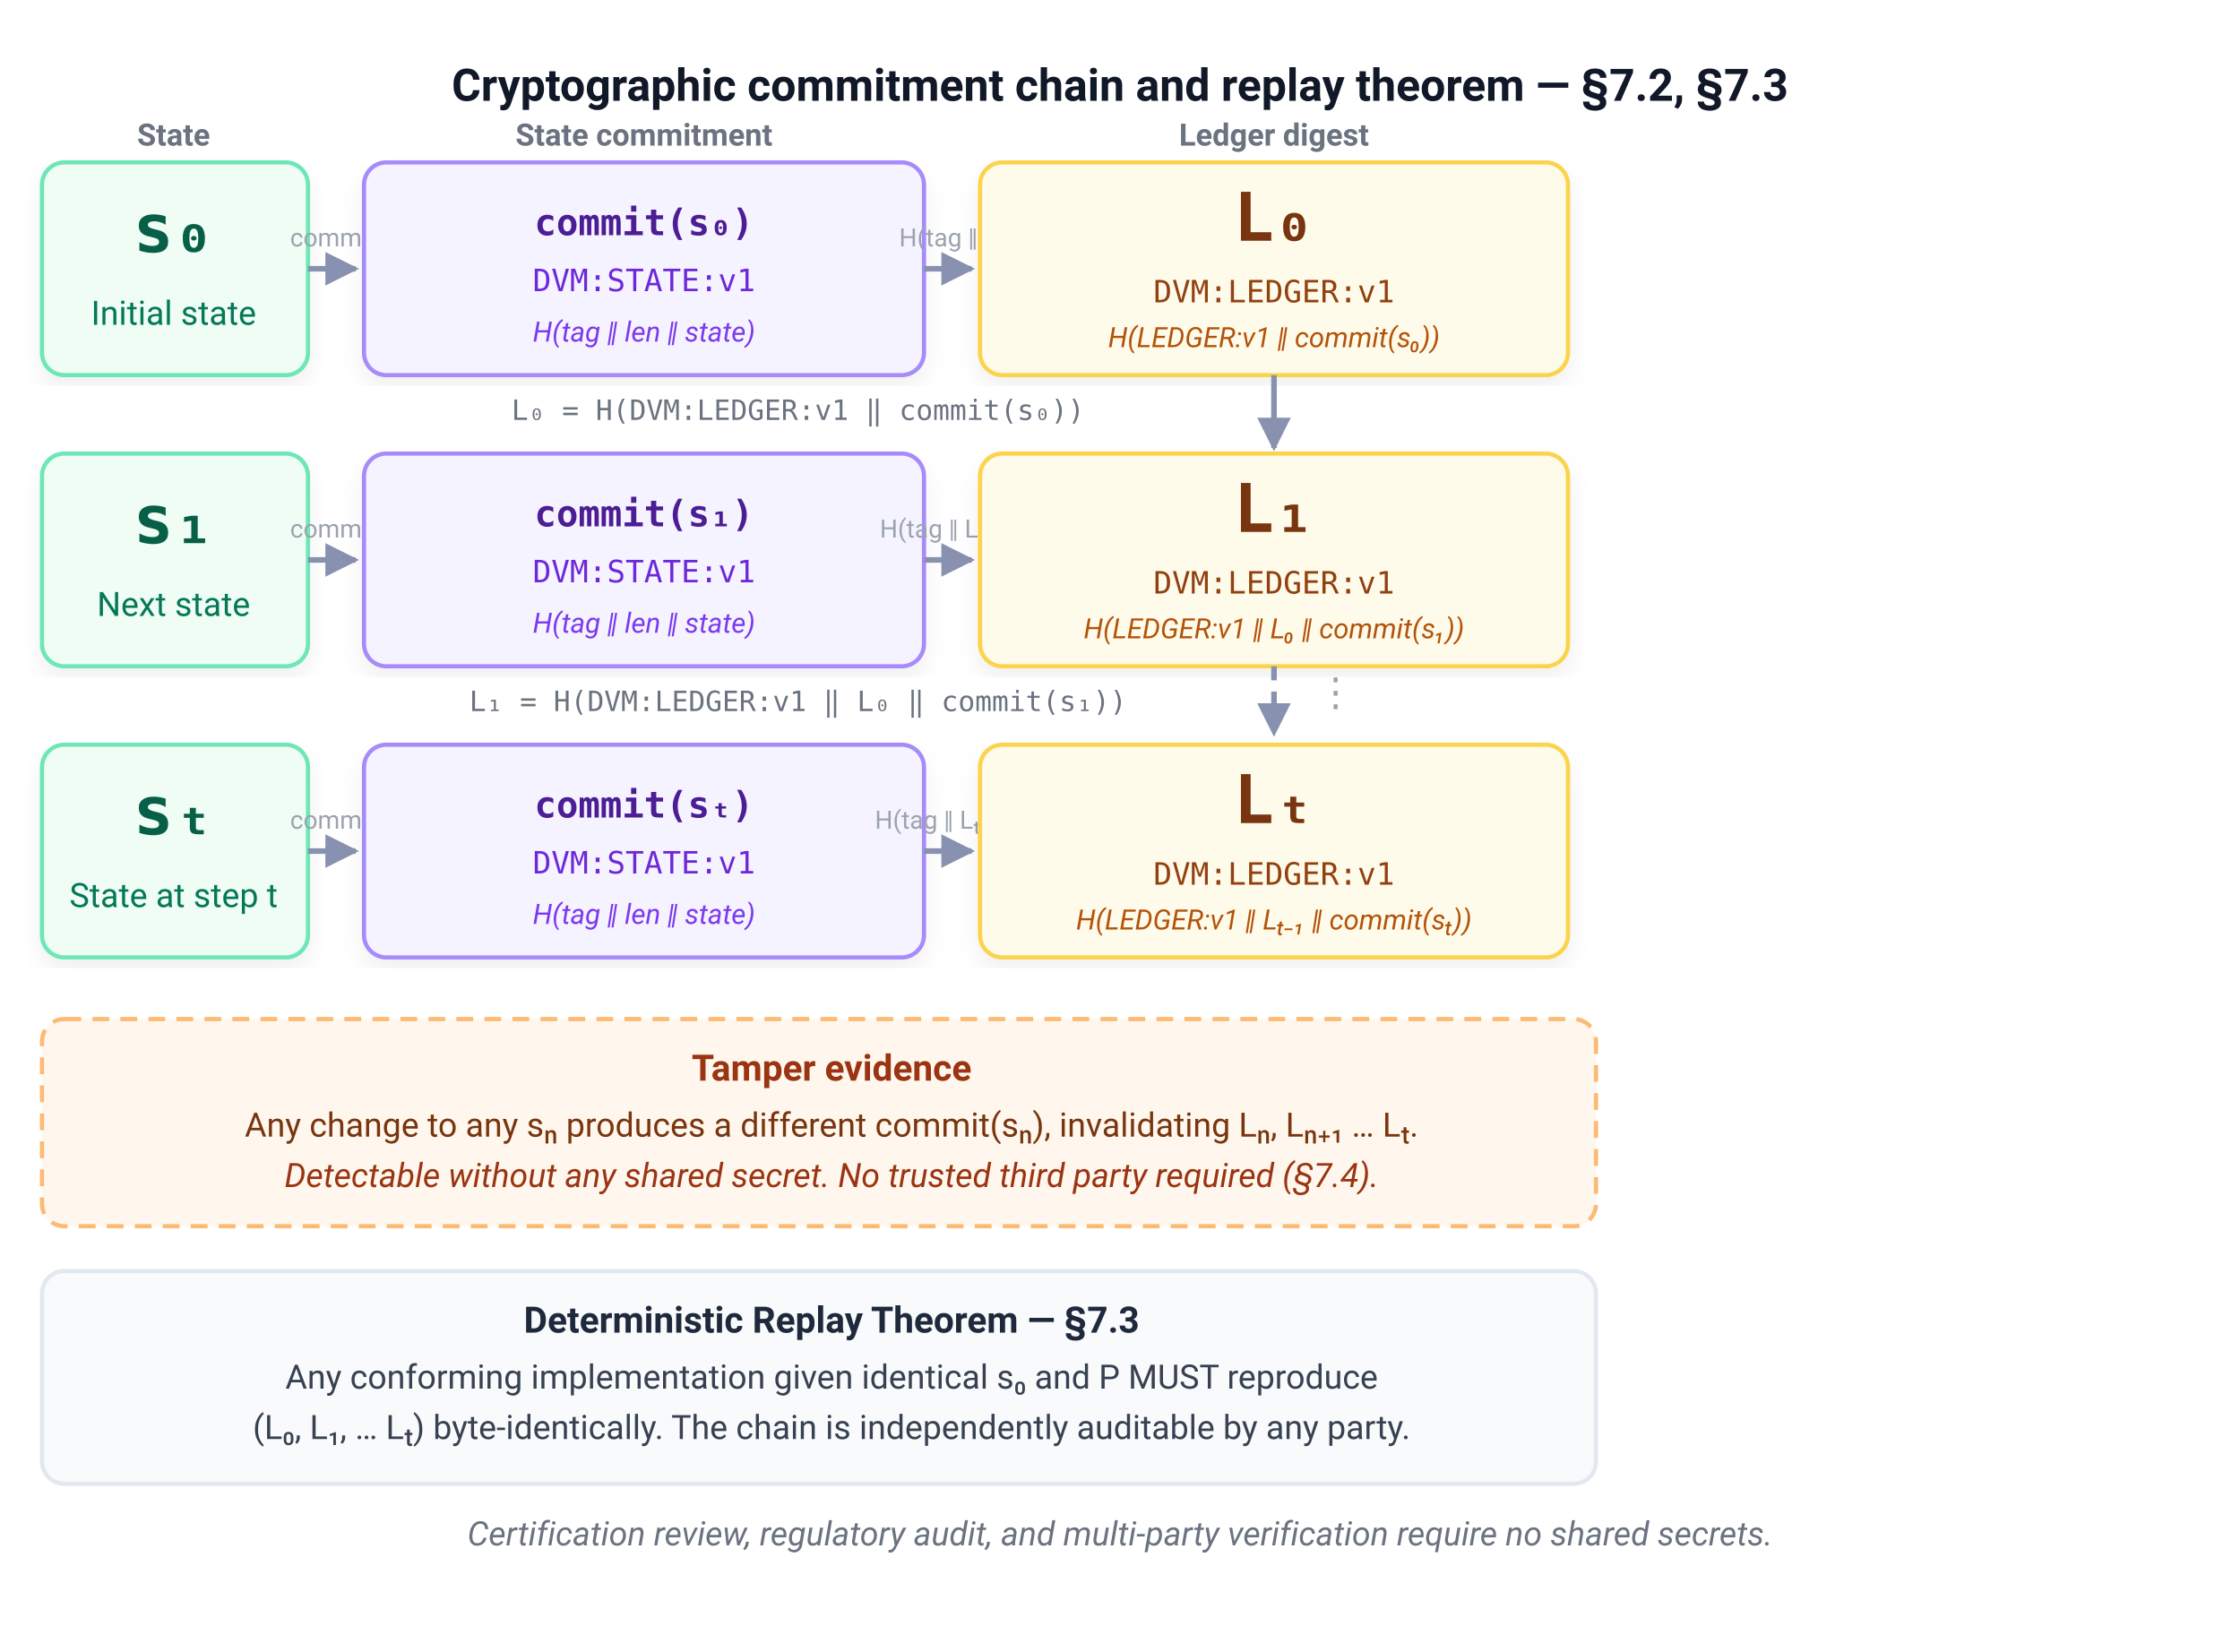
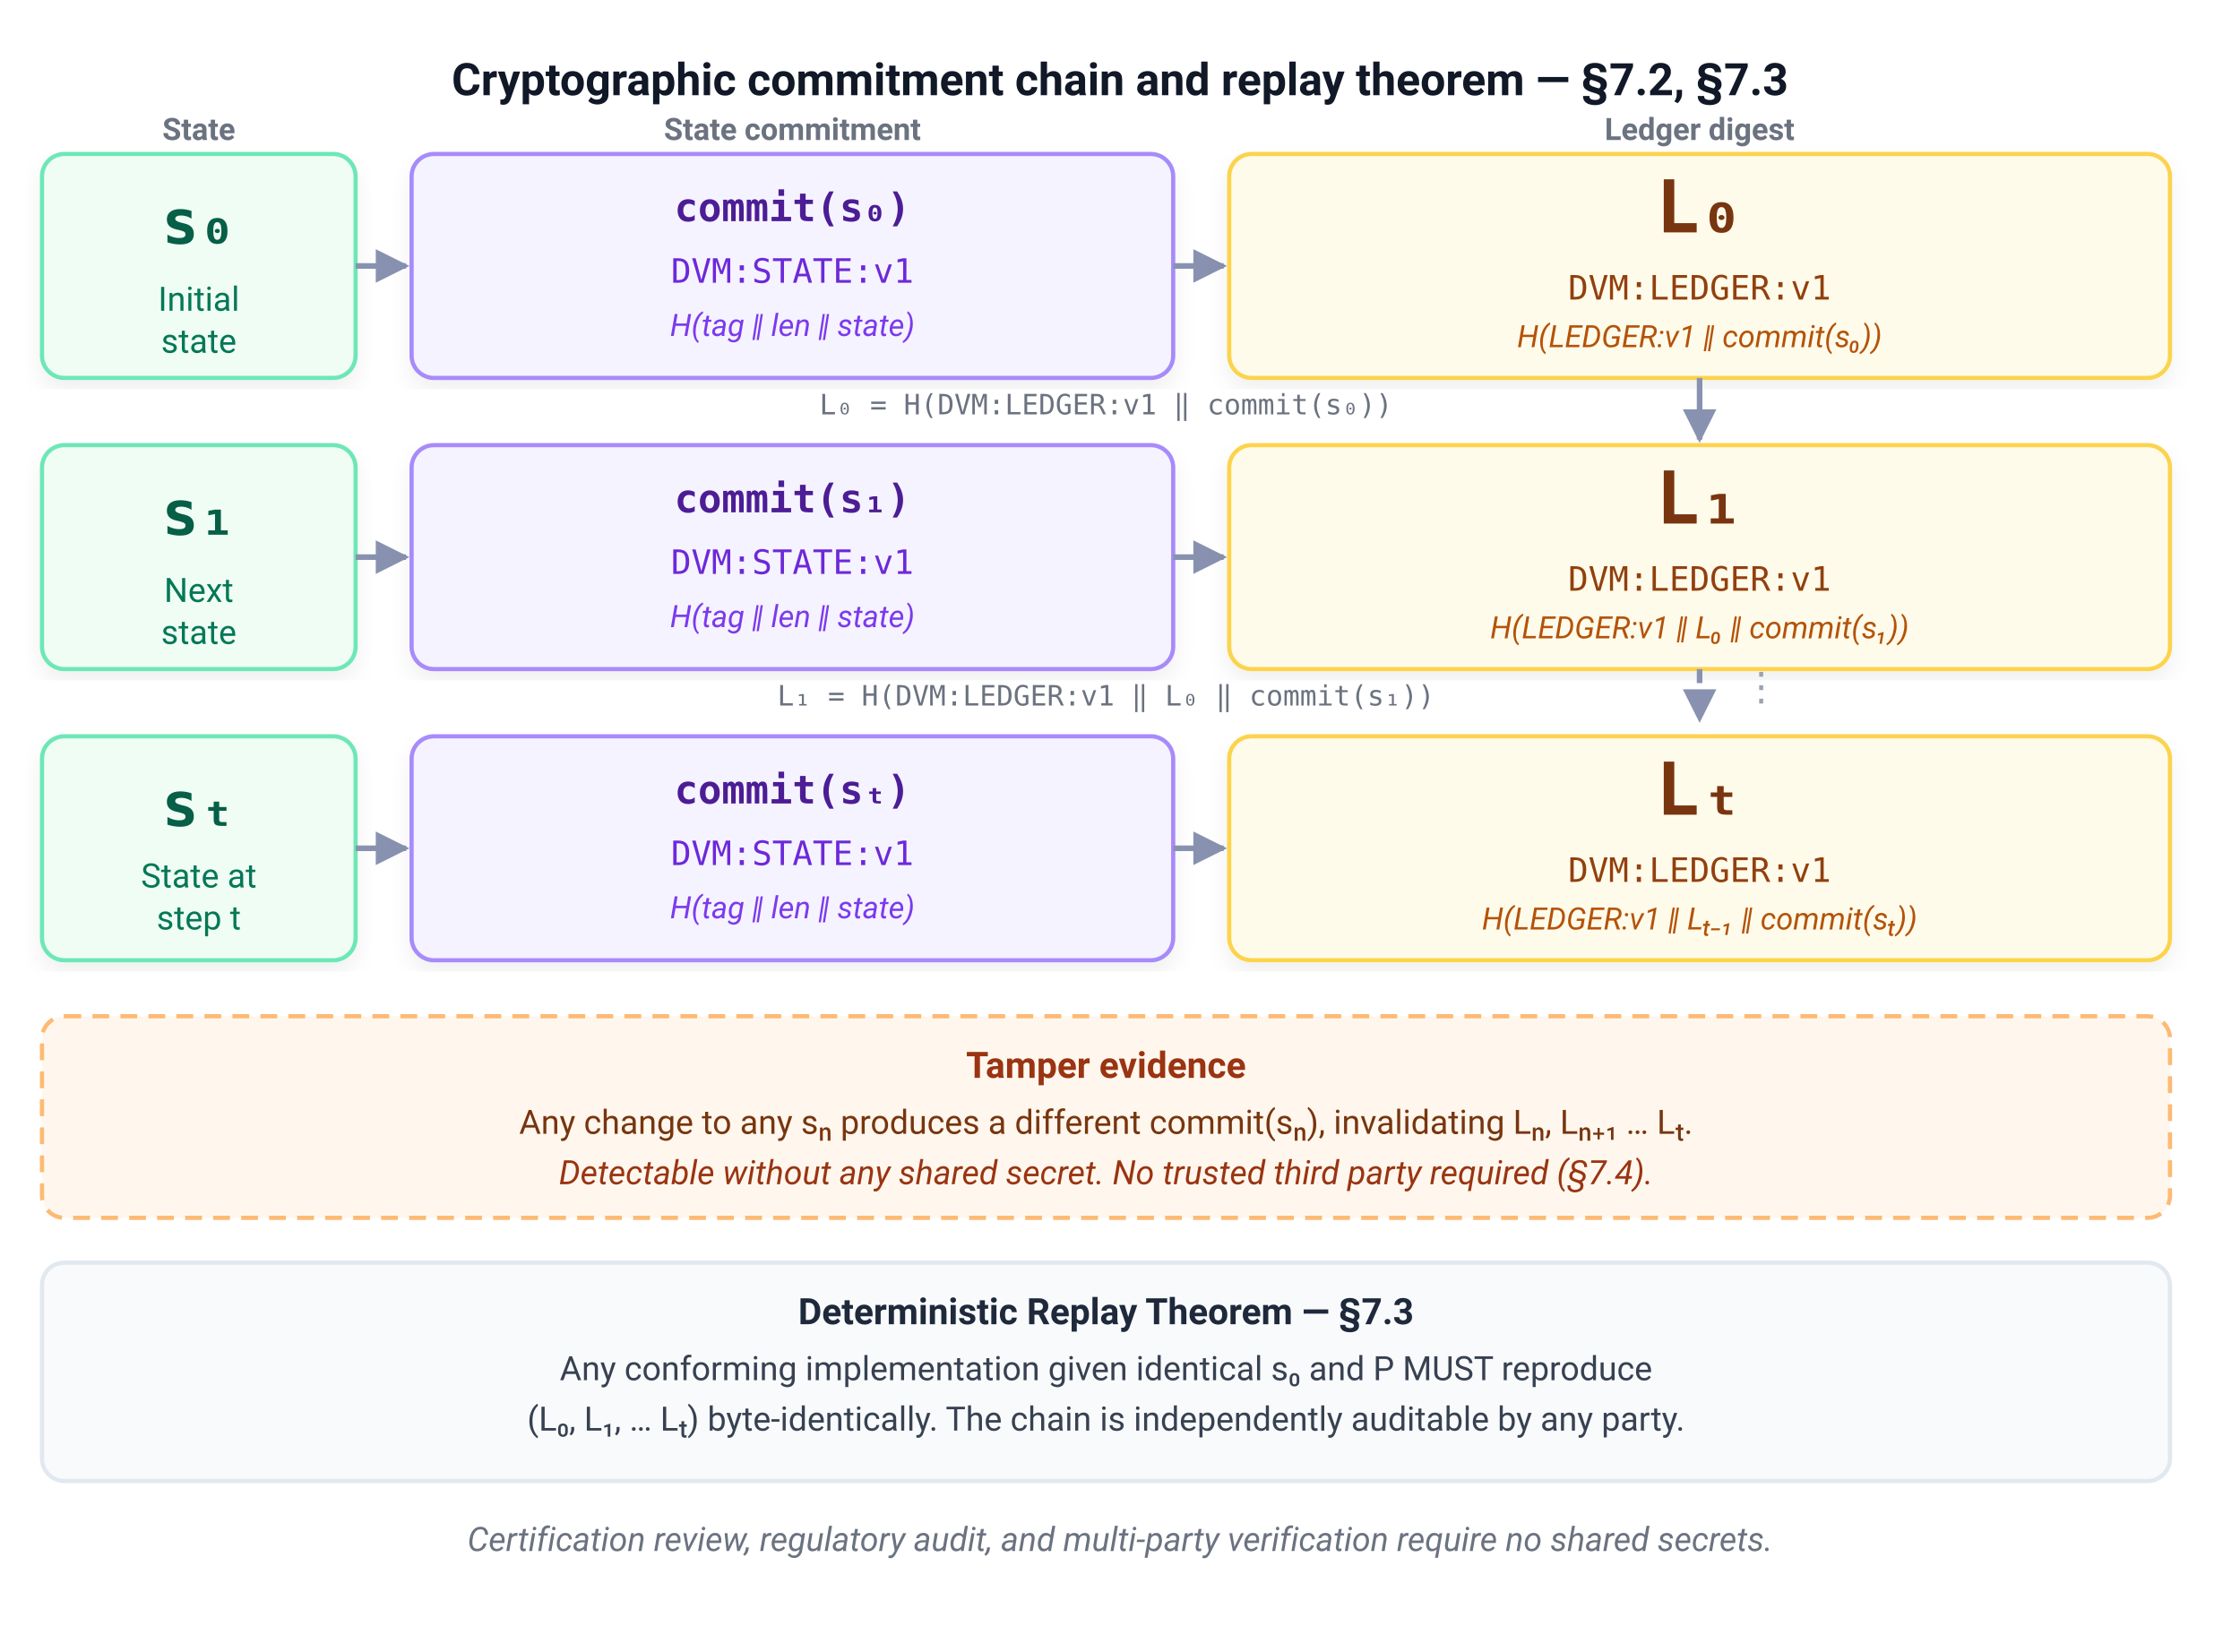
<svg xmlns="http://www.w3.org/2000/svg" viewBox="0 0 800 590" width="100%" style="background-color: #ffffff; font-family: system-ui, -apple-system, 'Segoe UI', Roboto, Helvetica, Arial, sans-serif;">
  <defs>
    <marker id="arrow" viewBox="0 0 10 10" refX="9" refY="5" markerWidth="6" markerHeight="6" orient="auto">
      <path d="M 0 0 L 10 5 L 0 10 z" fill="#8892B0" />
    </marker>
    <filter id="shadow" x="-5%" y="-5%" width="110%" height="110%">
      <feDropShadow dx="0" dy="4" stdDeviation="4" flood-color="#000000" flood-opacity="0.06" />
    </filter>
  </defs>
-   <text x="400" y="36" font-size="16" font-weight="600" text-anchor="middle" fill="#111827">Cryptographic commitment chain and replay theorem — §7.2, §7.3</text>
-   <text x="62" y="52" font-size="11" font-weight="bold" text-anchor="middle" fill="#6B7280">State</text>
-   <text x="230" y="52" font-size="11" font-weight="bold" text-anchor="middle" fill="#6B7280">State commitment</text>
-   <text x="455" y="52" font-size="11" font-weight="bold" text-anchor="middle" fill="#6B7280">Ledger digest</text>
-   <g transform="translate(15, 58)">
-     <rect width="95" height="76" rx="8" fill="#F0FDF4" stroke="#6EE7B7" stroke-width="1.5" filter="url(#shadow)" />
-     <text x="47" y="32" font-size="24" font-family="monospace" font-weight="bold" text-anchor="middle" fill="#065F46">s₀</text>
-     <text x="47" y="58" font-size="12" text-anchor="middle" fill="#047857">Initial state</text>
+   <text x="400" y="34" font-size="16" font-weight="600" text-anchor="middle" fill="#111827">Cryptographic commitment chain and replay theorem — §7.2, §7.3</text>
+   <text x="71" y="50" font-size="11" font-weight="bold" text-anchor="middle" fill="#6B7280">State</text>
+   <text x="283" y="50" font-size="11" font-weight="bold" text-anchor="middle" fill="#6B7280">State commitment</text>
+   <text x="607" y="50" font-size="11" font-weight="bold" text-anchor="middle" fill="#6B7280">Ledger digest</text>
+   <g transform="translate(15, 55)">
+     <rect width="112" height="80" rx="8" fill="#F0FDF4" stroke="#6EE7B7" stroke-width="1.5" filter="url(#shadow)" />
+     <text x="56" y="32" font-size="22" font-family="monospace" font-weight="bold" text-anchor="middle" fill="#065F46">s₀</text>
+     <text x="56" y="56" font-size="12" text-anchor="middle" fill="#047857">Initial</text>
+     <text x="56" y="71" font-size="12" text-anchor="middle" fill="#047857">state</text>
  </g>
-   <path d="M 110 96 L 127 96" stroke="#8892B0" stroke-width="2" marker-end="url(#arrow)" />
-   <text x="119" y="88" font-size="9" text-anchor="middle" fill="#9CA3AF">commit</text>
-   <g transform="translate(130, 58)">
-     <rect width="200" height="76" rx="8" fill="#F5F3FF" stroke="#A78BFA" stroke-width="1.5" filter="url(#shadow)" />
-     <text x="100" y="26" font-size="13" font-family="monospace" font-weight="bold" text-anchor="middle" fill="#4C1D95">commit(s₀)</text>
-     <text x="100" y="46" font-size="11" font-family="monospace" text-anchor="middle" fill="#6D28D9">DVM:STATE:v1</text>
-     <text x="100" y="64" font-size="10" font-style="italic" text-anchor="middle" fill="#7C3AED">H(tag ‖ len ‖ state)</text>
+   <path d="M 127 95 L 145 95" stroke="#8892B0" stroke-width="2" marker-end="url(#arrow)" />
+   <g transform="translate(147, 55)">
+     <rect width="272" height="80" rx="8" fill="#F5F3FF" stroke="#A78BFA" stroke-width="1.5" filter="url(#shadow)" />
+     <text x="136" y="24" font-size="14" font-family="monospace" font-weight="bold" text-anchor="middle" fill="#4C1D95">commit(s₀)</text>
+     <text x="136" y="46" font-size="12" font-family="monospace" text-anchor="middle" fill="#6D28D9">DVM:STATE:v1</text>
+     <text x="136" y="65" font-size="11" font-style="italic" text-anchor="middle" fill="#7C3AED">H(tag ‖ len ‖ state)</text>
  </g>
-   <path d="M 330 96 L 347 96" stroke="#8892B0" stroke-width="2" marker-end="url(#arrow)" />
-   <text x="339" y="88" font-size="9" text-anchor="middle" fill="#9CA3AF">H(tag ‖ ·)</text>
-   <g transform="translate(350, 58)">
-     <rect width="210" height="76" rx="8" fill="#FFFBEB" stroke="#FCD34D" stroke-width="1.5" filter="url(#shadow)" />
-     <text x="105" y="28" font-size="24" font-family="monospace" font-weight="bold" text-anchor="middle" fill="#78350F">L₀</text>
-     <text x="105" y="50" font-size="11" font-family="monospace" text-anchor="middle" fill="#92400E">DVM:LEDGER:v1</text>
-     <text x="105" y="66" font-size="10" font-style="italic" text-anchor="middle" fill="#B45309">H(LEDGER:v1 ‖ commit(s₀))</text>
+   <path d="M 419 95 L 437 95" stroke="#8892B0" stroke-width="2" marker-end="url(#arrow)" />
+   <g transform="translate(439, 55)">
+     <rect width="336" height="80" rx="8" fill="#FFFBEB" stroke="#FCD34D" stroke-width="1.5" filter="url(#shadow)" />
+     <text x="168" y="28" font-size="26" font-family="monospace" font-weight="bold" text-anchor="middle" fill="#78350F">L₀</text>
+     <text x="168" y="52" font-size="12" font-family="monospace" text-anchor="middle" fill="#92400E">DVM:LEDGER:v1</text>
+     <text x="168" y="69" font-size="11" font-style="italic" text-anchor="middle" fill="#B45309">H(LEDGER:v1 ‖ commit(s₀))</text>
  </g>
-   <text x="285" y="150" font-size="10" font-family="monospace" text-anchor="middle" fill="#6B7280">L₀ = H(DVM:LEDGER:v1 ‖ commit(s₀))</text>
-   <path d="M 455 134 L 455 160" stroke="#8892B0" stroke-width="2" marker-end="url(#arrow)" />
-   <g transform="translate(15, 162)">
-     <rect width="95" height="76" rx="8" fill="#F0FDF4" stroke="#6EE7B7" stroke-width="1.5" filter="url(#shadow)" />
-     <text x="47" y="32" font-size="24" font-family="monospace" font-weight="bold" text-anchor="middle" fill="#065F46">s₁</text>
-     <text x="47" y="58" font-size="12" text-anchor="middle" fill="#047857">Next state</text>
+   <text x="395" y="148" font-size="10" font-family="monospace" text-anchor="middle" fill="#6B7280">L₀ = H(DVM:LEDGER:v1 ‖ commit(s₀))</text>
+   <path d="M 607 135 L 607 157" stroke="#8892B0" stroke-width="2" marker-end="url(#arrow)" />
+   <g transform="translate(15, 159)">
+     <rect width="112" height="80" rx="8" fill="#F0FDF4" stroke="#6EE7B7" stroke-width="1.5" filter="url(#shadow)" />
+     <text x="56" y="32" font-size="22" font-family="monospace" font-weight="bold" text-anchor="middle" fill="#065F46">s₁</text>
+     <text x="56" y="56" font-size="12" text-anchor="middle" fill="#047857">Next</text>
+     <text x="56" y="71" font-size="12" text-anchor="middle" fill="#047857">state</text>
  </g>
-   <path d="M 110 200 L 127 200" stroke="#8892B0" stroke-width="2" marker-end="url(#arrow)" />
-   <text x="119" y="192" font-size="9" text-anchor="middle" fill="#9CA3AF">commit</text>
-   <g transform="translate(130, 162)">
-     <rect width="200" height="76" rx="8" fill="#F5F3FF" stroke="#A78BFA" stroke-width="1.5" filter="url(#shadow)" />
-     <text x="100" y="26" font-size="13" font-family="monospace" font-weight="bold" text-anchor="middle" fill="#4C1D95">commit(s₁)</text>
-     <text x="100" y="46" font-size="11" font-family="monospace" text-anchor="middle" fill="#6D28D9">DVM:STATE:v1</text>
-     <text x="100" y="64" font-size="10" font-style="italic" text-anchor="middle" fill="#7C3AED">H(tag ‖ len ‖ state)</text>
+   <path d="M 127 199 L 145 199" stroke="#8892B0" stroke-width="2" marker-end="url(#arrow)" />
+   <g transform="translate(147, 159)">
+     <rect width="272" height="80" rx="8" fill="#F5F3FF" stroke="#A78BFA" stroke-width="1.5" filter="url(#shadow)" />
+     <text x="136" y="24" font-size="14" font-family="monospace" font-weight="bold" text-anchor="middle" fill="#4C1D95">commit(s₁)</text>
+     <text x="136" y="46" font-size="12" font-family="monospace" text-anchor="middle" fill="#6D28D9">DVM:STATE:v1</text>
+     <text x="136" y="65" font-size="11" font-style="italic" text-anchor="middle" fill="#7C3AED">H(tag ‖ len ‖ state)</text>
  </g>
-   <path d="M 330 200 L 347 200" stroke="#8892B0" stroke-width="2" marker-end="url(#arrow)" />
-   <text x="339" y="192" font-size="9" text-anchor="middle" fill="#9CA3AF">H(tag ‖ L₀ ‖·)</text>
-   <g transform="translate(350, 162)">
-     <rect width="210" height="76" rx="8" fill="#FFFBEB" stroke="#FCD34D" stroke-width="1.5" filter="url(#shadow)" />
-     <text x="105" y="28" font-size="24" font-family="monospace" font-weight="bold" text-anchor="middle" fill="#78350F">L₁</text>
-     <text x="105" y="50" font-size="11" font-family="monospace" text-anchor="middle" fill="#92400E">DVM:LEDGER:v1</text>
-     <text x="105" y="66" font-size="10" font-style="italic" text-anchor="middle" fill="#B45309">H(LEDGER:v1 ‖ L₀ ‖ commit(s₁))</text>
+   <path d="M 419 199 L 437 199" stroke="#8892B0" stroke-width="2" marker-end="url(#arrow)" />
+   <g transform="translate(439, 159)">
+     <rect width="336" height="80" rx="8" fill="#FFFBEB" stroke="#FCD34D" stroke-width="1.5" filter="url(#shadow)" />
+     <text x="168" y="28" font-size="26" font-family="monospace" font-weight="bold" text-anchor="middle" fill="#78350F">L₁</text>
+     <text x="168" y="52" font-size="12" font-family="monospace" text-anchor="middle" fill="#92400E">DVM:LEDGER:v1</text>
+     <text x="168" y="69" font-size="11" font-style="italic" text-anchor="middle" fill="#B45309">H(LEDGER:v1 ‖ L₀ ‖ commit(s₁))</text>
  </g>
-   <text x="285" y="254" font-size="10" font-family="monospace" text-anchor="middle" fill="#6B7280">L₁ = H(DVM:LEDGER:v1 ‖ L₀ ‖ commit(s₁))</text>
-   <path d="M 455 238 L 455 262" stroke="#8892B0" stroke-width="2" stroke-dasharray="5 4" marker-end="url(#arrow)" />
-   <text x="470" y="252" font-size="14" fill="#9CA3AF">⋮</text>
-   <g transform="translate(15, 266)">
-     <rect width="95" height="76" rx="8" fill="#F0FDF4" stroke="#6EE7B7" stroke-width="1.5" filter="url(#shadow)" />
-     <text x="47" y="32" font-size="24" font-family="monospace" font-weight="bold" text-anchor="middle" fill="#065F46">sₜ</text>
-     <text x="47" y="58" font-size="12" text-anchor="middle" fill="#047857">State at step t</text>
+   <text x="395" y="252" font-size="10" font-family="monospace" text-anchor="middle" fill="#6B7280">L₁ = H(DVM:LEDGER:v1 ‖ L₀ ‖ commit(s₁))</text>
+   <path d="M 607 239 L 607 257" stroke="#8892B0" stroke-width="2" stroke-dasharray="5 4" marker-end="url(#arrow)" />
+   <text x="622" y="250" font-size="14" fill="#9CA3AF">⋮</text>
+   <g transform="translate(15, 263)">
+     <rect width="112" height="80" rx="8" fill="#F0FDF4" stroke="#6EE7B7" stroke-width="1.5" filter="url(#shadow)" />
+     <text x="56" y="32" font-size="22" font-family="monospace" font-weight="bold" text-anchor="middle" fill="#065F46">sₜ</text>
+     <text x="56" y="54" font-size="12" text-anchor="middle" fill="#047857">State at</text>
+     <text x="56" y="69" font-size="12" text-anchor="middle" fill="#047857">step t</text>
  </g>
-   <path d="M 110 304 L 127 304" stroke="#8892B0" stroke-width="2" marker-end="url(#arrow)" />
-   <text x="119" y="296" font-size="9" text-anchor="middle" fill="#9CA3AF">commit</text>
-   <g transform="translate(130, 266)">
-     <rect width="200" height="76" rx="8" fill="#F5F3FF" stroke="#A78BFA" stroke-width="1.5" filter="url(#shadow)" />
-     <text x="100" y="26" font-size="13" font-family="monospace" font-weight="bold" text-anchor="middle" fill="#4C1D95">commit(sₜ)</text>
-     <text x="100" y="46" font-size="11" font-family="monospace" text-anchor="middle" fill="#6D28D9">DVM:STATE:v1</text>
-     <text x="100" y="64" font-size="10" font-style="italic" text-anchor="middle" fill="#7C3AED">H(tag ‖ len ‖ state)</text>
+   <path d="M 127 303 L 145 303" stroke="#8892B0" stroke-width="2" marker-end="url(#arrow)" />
+   <g transform="translate(147, 263)">
+     <rect width="272" height="80" rx="8" fill="#F5F3FF" stroke="#A78BFA" stroke-width="1.5" filter="url(#shadow)" />
+     <text x="136" y="24" font-size="14" font-family="monospace" font-weight="bold" text-anchor="middle" fill="#4C1D95">commit(sₜ)</text>
+     <text x="136" y="46" font-size="12" font-family="monospace" text-anchor="middle" fill="#6D28D9">DVM:STATE:v1</text>
+     <text x="136" y="65" font-size="11" font-style="italic" text-anchor="middle" fill="#7C3AED">H(tag ‖ len ‖ state)</text>
  </g>
-   <path d="M 330 304 L 347 304" stroke="#8892B0" stroke-width="2" marker-end="url(#arrow)" />
-   <text x="339" y="296" font-size="9" text-anchor="middle" fill="#9CA3AF">H(tag ‖ Lₜ₋₁‖·)</text>
-   <g transform="translate(350, 266)">
-     <rect width="210" height="76" rx="8" fill="#FFFBEB" stroke="#FCD34D" stroke-width="1.5" filter="url(#shadow)" />
-     <text x="105" y="28" font-size="24" font-family="monospace" font-weight="bold" text-anchor="middle" fill="#78350F">Lₜ</text>
-     <text x="105" y="50" font-size="11" font-family="monospace" text-anchor="middle" fill="#92400E">DVM:LEDGER:v1</text>
-     <text x="105" y="66" font-size="10" font-style="italic" text-anchor="middle" fill="#B45309">H(LEDGER:v1 ‖ Lₜ₋₁ ‖ commit(sₜ))</text>
+   <path d="M 419 303 L 437 303" stroke="#8892B0" stroke-width="2" marker-end="url(#arrow)" />
+   <g transform="translate(439, 263)">
+     <rect width="336" height="80" rx="8" fill="#FFFBEB" stroke="#FCD34D" stroke-width="1.5" filter="url(#shadow)" />
+     <text x="168" y="28" font-size="26" font-family="monospace" font-weight="bold" text-anchor="middle" fill="#78350F">Lₜ</text>
+     <text x="168" y="52" font-size="12" font-family="monospace" text-anchor="middle" fill="#92400E">DVM:LEDGER:v1</text>
+     <text x="168" y="69" font-size="11" font-style="italic" text-anchor="middle" fill="#B45309">H(LEDGER:v1 ‖ Lₜ₋₁ ‖ commit(sₜ))</text>
  </g>
-   <rect x="15" y="364" width="555" height="74" rx="8" fill="#FFF7ED" stroke="#FDBA74" stroke-width="1.5" stroke-dasharray="6 4" />
-   <text x="297" y="386" font-size="13" font-weight="bold" text-anchor="middle" fill="#9A3412">Tamper evidence</text>
-   <text x="297" y="406" font-size="12" text-anchor="middle" fill="#78350F">Any change to any sₙ produces a different commit(sₙ), invalidating Lₙ, Lₙ₊₁ … Lₜ.</text>
-   <text x="297" y="424" font-size="12" font-style="italic" text-anchor="middle" fill="#9A3412">Detectable without any shared secret. No trusted third party required (§7.4).</text>
-   <rect x="15" y="454" width="555" height="76" rx="8" fill="#F8FAFC" stroke="#E2E8F0" stroke-width="1.5" />
-   <text x="297" y="476" font-size="13" font-weight="bold" text-anchor="middle" fill="#1E293B">Deterministic Replay Theorem — §7.3</text>
-   <text x="297" y="496" font-size="12" text-anchor="middle" fill="#374151">Any conforming implementation given identical s₀ and P MUST reproduce</text>
-   <text x="297" y="514" font-size="12" text-anchor="middle" fill="#374151">(L₀, L₁, … Lₜ) byte-identically. The chain is independently auditable by any party.</text>
-   <text x="400" y="552" font-size="12" font-style="italic" text-anchor="middle" fill="#6B7280">Certification review, regulatory audit, and multi-party verification require no shared secrets.</text>
+   <rect x="15" y="363" width="760" height="72" rx="8" fill="#FFF7ED" stroke="#FDBA74" stroke-width="1.5" stroke-dasharray="6 4" />
+   <text x="395" y="385" font-size="13" font-weight="bold" text-anchor="middle" fill="#9A3412">Tamper evidence</text>
+   <text x="395" y="405" font-size="12" text-anchor="middle" fill="#78350F">Any change to any sₙ produces a different commit(sₙ), invalidating Lₙ, Lₙ₊₁ … Lₜ.</text>
+   <text x="395" y="423" font-size="12" font-style="italic" text-anchor="middle" fill="#9A3412">Detectable without any shared secret. No trusted third party required (§7.4).</text>
+   <rect x="15" y="451" width="760" height="78" rx="8" fill="#F8FAFC" stroke="#E2E8F0" stroke-width="1.5" />
+   <text x="395" y="473" font-size="13" font-weight="bold" text-anchor="middle" fill="#1E293B">Deterministic Replay Theorem — §7.3</text>
+   <text x="395" y="493" font-size="12" text-anchor="middle" fill="#374151">Any conforming implementation given identical s₀ and P MUST reproduce</text>
+   <text x="395" y="511" font-size="12" text-anchor="middle" fill="#374151">(L₀, L₁, … Lₜ) byte-identically. The chain is independently auditable by any party.</text>
+   <text x="400" y="554" font-size="12" font-style="italic" text-anchor="middle" fill="#6B7280">Certification review, regulatory audit, and multi-party verification require no shared secrets.</text>
</svg>
